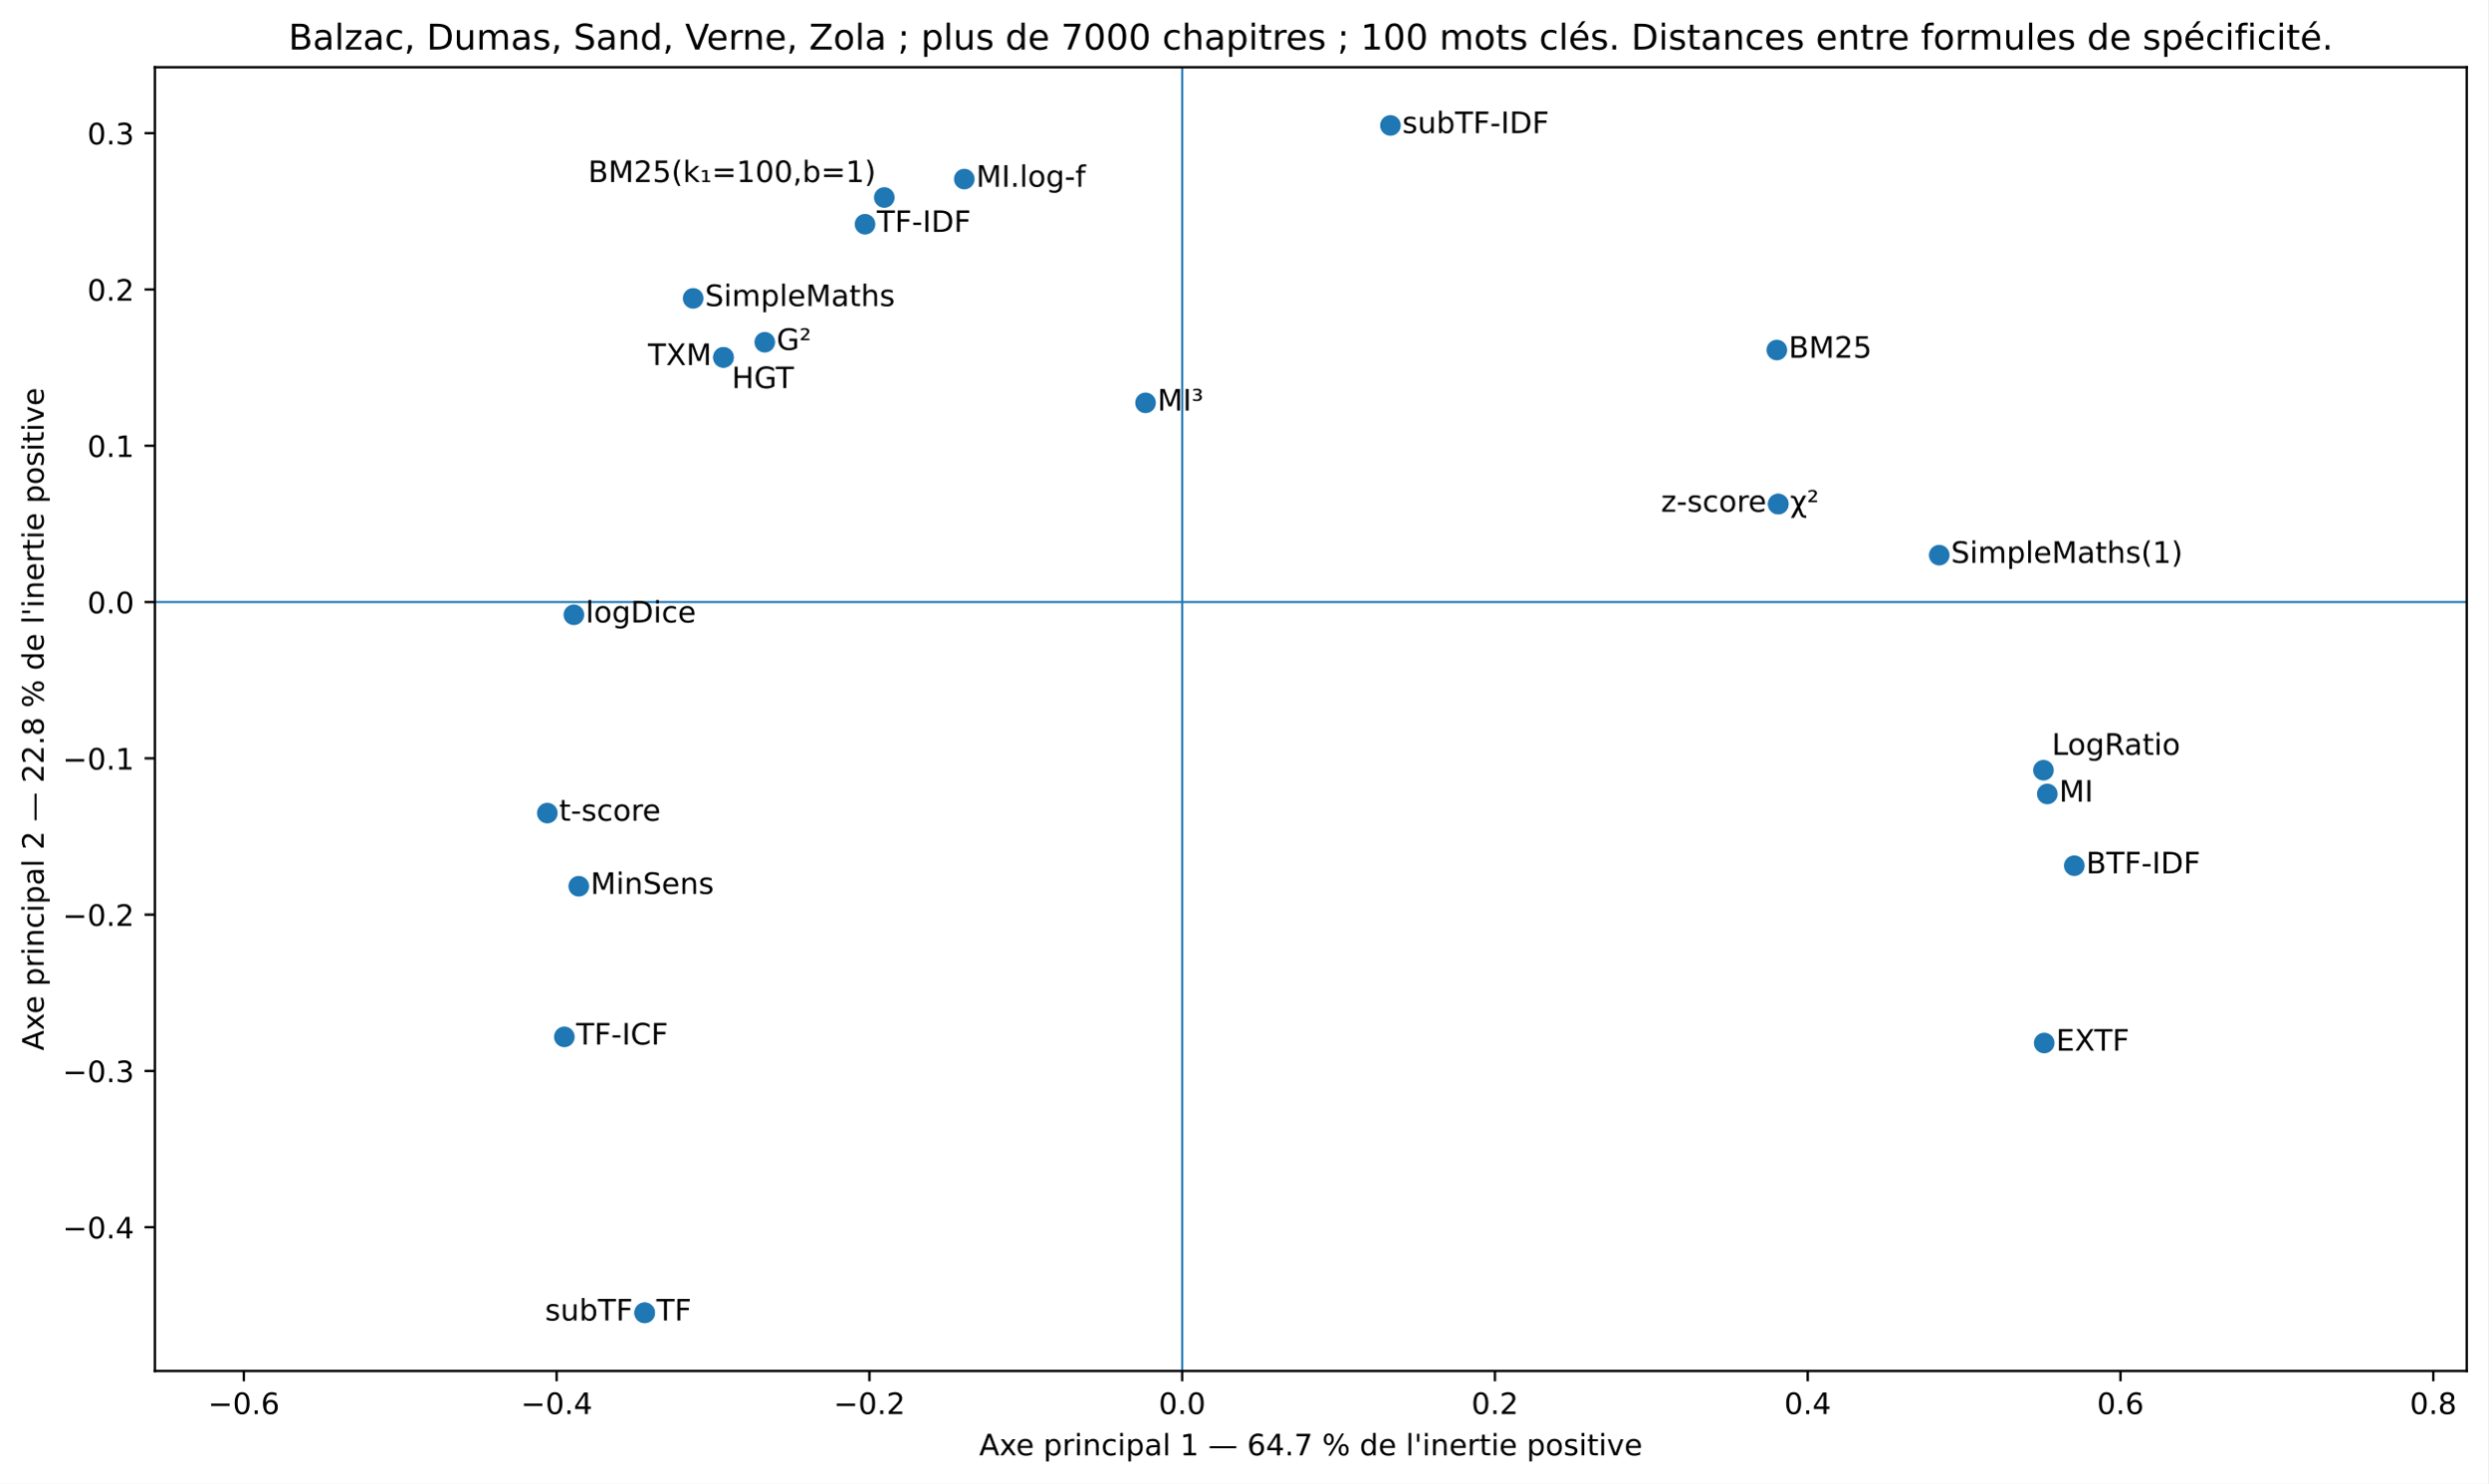
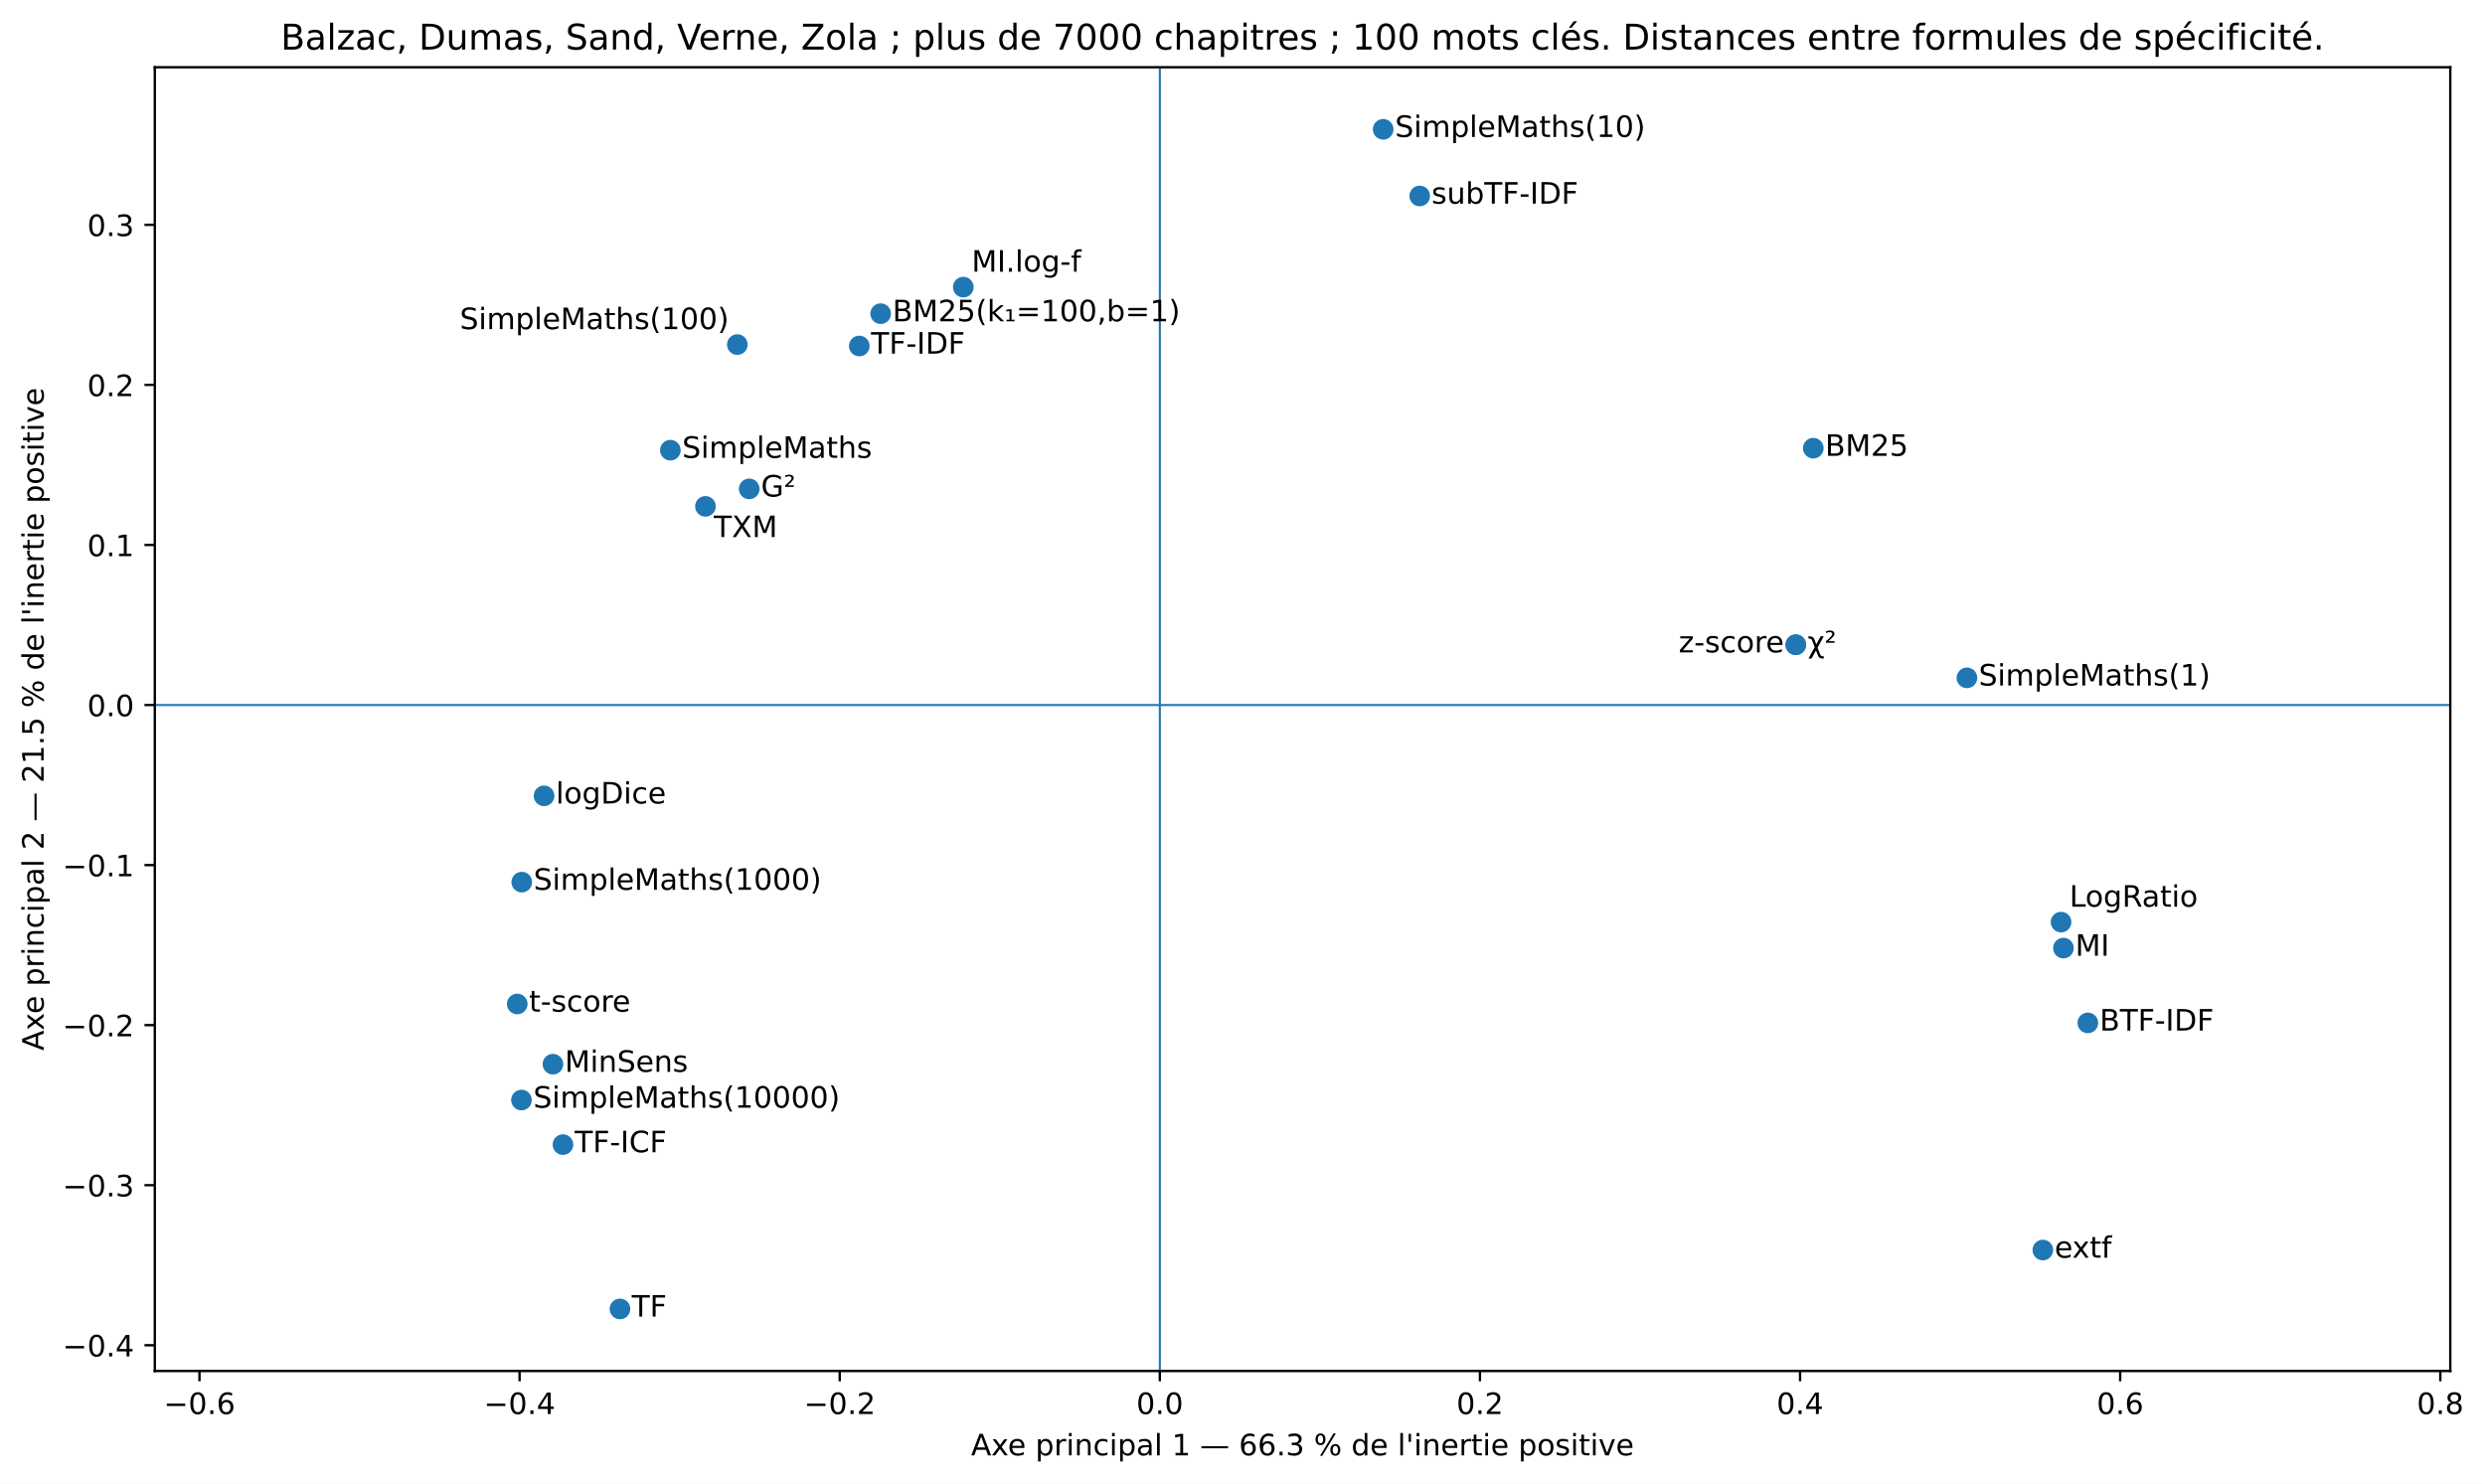
- <svg xmlns="http://www.w3.org/2000/svg" xmlns:xlink="http://www.w3.org/1999/xlink" width="843.075pt" height="503.033pt" viewBox="0 0 843.075 503.033" version="1.1">
+ <svg xmlns="http://www.w3.org/2000/svg" xmlns:xlink="http://www.w3.org/1999/xlink" width="842.508pt" height="503.033pt" viewBox="0 0 842.508 503.033" version="1.1">
  <defs>
    <style type="text/css">*{stroke-linejoin: round; stroke-linecap: butt}</style>
  </defs>
  <g id="figure_1">
    <g id="patch_1">
-       <path d="M 0 503.033  L 843.075 503.033  L 843.075 0  L 0 0  z " style="fill: #ffffff" />
+       <path d="M 0 503.033  L 842.508 503.033  L 842.508 0  L 0 0  z " style="fill: #ffffff" />
    </g>
    <g id="axes_1">
      <g id="patch_2">
-         <path d="M 52.484 464.832  L 835.875 464.832  L 835.875 22.798  L 52.484 22.798  z " style="fill: #ffffff" />
+         <path d="M 52.484 464.832  L 830.739 464.832  L 830.739 22.798  L 52.484 22.798  z " style="fill: #ffffff" />
      </g>
      <g id="line2d_1">
-         <path d="M 52.484 204.124  L 835.875 204.124  " clip-path="url(#p89f773f423)" style="fill: none; stroke: #1f77b4; stroke-width: 0.7; stroke-linecap: square" />
+         <path d="M 52.484 239.035  L 830.739 239.035  " clip-path="url(#p79b3b8abb0)" style="fill: none; stroke: #1f77b4; stroke-width: 0.7; stroke-linecap: square" />
      </g>
      <g id="line2d_2">
-         <path d="M 400.587 464.832  L 400.587 22.798  " clip-path="url(#p89f773f423)" style="fill: none; stroke: #1f77b4; stroke-width: 0.7; stroke-linecap: square" />
+         <path d="M 393.227 464.832  L 393.227 22.798  " clip-path="url(#p79b3b8abb0)" style="fill: none; stroke: #1f77b4; stroke-width: 0.7; stroke-linecap: square" />
      </g>
      <g id="matplotlib.axis_1">
        <g id="xtick_1">
          <g id="line2d_3">
            <defs>
-               <path id="ma978c5c536" d="M 0 0  L 0 3.5  " style="stroke: #000000; stroke-width: 0.8" />
+               <path id="m258243a525" d="M 0 0  L 0 3.5  " style="stroke: #000000; stroke-width: 0.8" />
            </defs>
            <g>
-               <use xlink:href="#ma978c5c536" x="82.622" y="464.832" style="stroke: #000000; stroke-width: 0.8" />
+               <use xlink:href="#m258243a525" x="67.629" y="464.832" style="stroke: #000000; stroke-width: 0.8" />
            </g>
          </g>
          <g id="text_1">
-             <text style="font-size: 10px; font-family: 'DejaVu Sans', 'Bitstream Vera Sans', 'Computer Modern Sans Serif', 'Lucida Grande', 'Verdana', 'Geneva', 'Lucid', 'Arial', 'Helvetica', 'Avant Garde', sans-serif; text-anchor: middle" x="82.622" y="479.43" transform="rotate(-0 82.62249 479.4297)">−0.6</text>
+             <text style="font-size: 10px; font-family: 'DejaVu Sans', 'Bitstream Vera Sans', 'Computer Modern Sans Serif', 'Lucida Grande', 'Verdana', 'Geneva', 'Lucid', 'Arial', 'Helvetica', 'Avant Garde', sans-serif; text-anchor: middle" x="67.629" y="479.43" transform="rotate(-0 67.62902 479.4297)">−0.6</text>
          </g>
        </g>
        <g id="xtick_2">
          <g id="line2d_4">
            <g>
-               <use xlink:href="#ma978c5c536" x="188.611" y="464.832" style="stroke: #000000; stroke-width: 0.8" />
+               <use xlink:href="#m258243a525" x="176.162" y="464.832" style="stroke: #000000; stroke-width: 0.8" />
            </g>
          </g>
          <g id="text_2">
-             <text style="font-size: 10px; font-family: 'DejaVu Sans', 'Bitstream Vera Sans', 'Computer Modern Sans Serif', 'Lucida Grande', 'Verdana', 'Geneva', 'Lucid', 'Arial', 'Helvetica', 'Avant Garde', sans-serif; text-anchor: middle" x="188.611" y="479.43" transform="rotate(-0 188.6108 479.4297)">−0.4</text>
+             <text style="font-size: 10px; font-family: 'DejaVu Sans', 'Bitstream Vera Sans', 'Computer Modern Sans Serif', 'Lucida Grande', 'Verdana', 'Geneva', 'Lucid', 'Arial', 'Helvetica', 'Avant Garde', sans-serif; text-anchor: middle" x="176.162" y="479.43" transform="rotate(-0 176.1616 479.4297)">−0.4</text>
          </g>
        </g>
        <g id="xtick_3">
          <g id="line2d_5">
            <g>
-               <use xlink:href="#ma978c5c536" x="294.599" y="464.832" style="stroke: #000000; stroke-width: 0.8" />
+               <use xlink:href="#m258243a525" x="284.694" y="464.832" style="stroke: #000000; stroke-width: 0.8" />
            </g>
          </g>
          <g id="text_3">
-             <text style="font-size: 10px; font-family: 'DejaVu Sans', 'Bitstream Vera Sans', 'Computer Modern Sans Serif', 'Lucida Grande', 'Verdana', 'Geneva', 'Lucid', 'Arial', 'Helvetica', 'Avant Garde', sans-serif; text-anchor: middle" x="294.599" y="479.43" transform="rotate(-0 294.599 479.4297)">−0.2</text>
+             <text style="font-size: 10px; font-family: 'DejaVu Sans', 'Bitstream Vera Sans', 'Computer Modern Sans Serif', 'Lucida Grande', 'Verdana', 'Geneva', 'Lucid', 'Arial', 'Helvetica', 'Avant Garde', sans-serif; text-anchor: middle" x="284.694" y="479.43" transform="rotate(-0 284.6941 479.4297)">−0.2</text>
          </g>
        </g>
        <g id="xtick_4">
          <g id="line2d_6">
            <g>
-               <use xlink:href="#ma978c5c536" x="400.587" y="464.832" style="stroke: #000000; stroke-width: 0.8" />
+               <use xlink:href="#m258243a525" x="393.227" y="464.832" style="stroke: #000000; stroke-width: 0.8" />
            </g>
          </g>
          <g id="text_4">
-             <text style="font-size: 10px; font-family: 'DejaVu Sans', 'Bitstream Vera Sans', 'Computer Modern Sans Serif', 'Lucida Grande', 'Verdana', 'Geneva', 'Lucid', 'Arial', 'Helvetica', 'Avant Garde', sans-serif; text-anchor: middle" x="400.587" y="479.43" transform="rotate(-0 400.5873 479.4297)">0.0</text>
+             <text style="font-size: 10px; font-family: 'DejaVu Sans', 'Bitstream Vera Sans', 'Computer Modern Sans Serif', 'Lucida Grande', 'Verdana', 'Geneva', 'Lucid', 'Arial', 'Helvetica', 'Avant Garde', sans-serif; text-anchor: middle" x="393.227" y="479.43" transform="rotate(-0 393.2267 479.4297)">0.0</text>
          </g>
        </g>
        <g id="xtick_5">
          <g id="line2d_7">
            <g>
-               <use xlink:href="#ma978c5c536" x="506.576" y="464.832" style="stroke: #000000; stroke-width: 0.8" />
+               <use xlink:href="#m258243a525" x="501.759" y="464.832" style="stroke: #000000; stroke-width: 0.8" />
            </g>
          </g>
          <g id="text_5">
-             <text style="font-size: 10px; font-family: 'DejaVu Sans', 'Bitstream Vera Sans', 'Computer Modern Sans Serif', 'Lucida Grande', 'Verdana', 'Geneva', 'Lucid', 'Arial', 'Helvetica', 'Avant Garde', sans-serif; text-anchor: middle" x="506.576" y="479.43" transform="rotate(-0 506.5756 479.4297)">0.2</text>
+             <text style="font-size: 10px; font-family: 'DejaVu Sans', 'Bitstream Vera Sans', 'Computer Modern Sans Serif', 'Lucida Grande', 'Verdana', 'Geneva', 'Lucid', 'Arial', 'Helvetica', 'Avant Garde', sans-serif; text-anchor: middle" x="501.759" y="479.43" transform="rotate(-0 501.7592 479.4297)">0.2</text>
          </g>
        </g>
        <g id="xtick_6">
          <g id="line2d_8">
            <g>
-               <use xlink:href="#ma978c5c536" x="612.564" y="464.832" style="stroke: #000000; stroke-width: 0.8" />
+               <use xlink:href="#m258243a525" x="610.292" y="464.832" style="stroke: #000000; stroke-width: 0.8" />
            </g>
          </g>
          <g id="text_6">
-             <text style="font-size: 10px; font-family: 'DejaVu Sans', 'Bitstream Vera Sans', 'Computer Modern Sans Serif', 'Lucida Grande', 'Verdana', 'Geneva', 'Lucid', 'Arial', 'Helvetica', 'Avant Garde', sans-serif; text-anchor: middle" x="612.564" y="479.43" transform="rotate(-0 612.5639 479.4297)">0.4</text>
+             <text style="font-size: 10px; font-family: 'DejaVu Sans', 'Bitstream Vera Sans', 'Computer Modern Sans Serif', 'Lucida Grande', 'Verdana', 'Geneva', 'Lucid', 'Arial', 'Helvetica', 'Avant Garde', sans-serif; text-anchor: middle" x="610.292" y="479.43" transform="rotate(-0 610.2918 479.4297)">0.4</text>
          </g>
        </g>
        <g id="xtick_7">
          <g id="line2d_9">
            <g>
-               <use xlink:href="#ma978c5c536" x="718.552" y="464.832" style="stroke: #000000; stroke-width: 0.8" />
+               <use xlink:href="#m258243a525" x="718.824" y="464.832" style="stroke: #000000; stroke-width: 0.8" />
            </g>
          </g>
          <g id="text_7">
-             <text style="font-size: 10px; font-family: 'DejaVu Sans', 'Bitstream Vera Sans', 'Computer Modern Sans Serif', 'Lucida Grande', 'Verdana', 'Geneva', 'Lucid', 'Arial', 'Helvetica', 'Avant Garde', sans-serif; text-anchor: middle" x="718.552" y="479.43" transform="rotate(-0 718.5521 479.4297)">0.6</text>
+             <text style="font-size: 10px; font-family: 'DejaVu Sans', 'Bitstream Vera Sans', 'Computer Modern Sans Serif', 'Lucida Grande', 'Verdana', 'Geneva', 'Lucid', 'Arial', 'Helvetica', 'Avant Garde', sans-serif; text-anchor: middle" x="718.824" y="479.43" transform="rotate(-0 718.8243 479.4297)">0.6</text>
          </g>
        </g>
        <g id="xtick_8">
          <g id="line2d_10">
            <g>
-               <use xlink:href="#ma978c5c536" x="824.54" y="464.832" style="stroke: #000000; stroke-width: 0.8" />
+               <use xlink:href="#m258243a525" x="827.357" y="464.832" style="stroke: #000000; stroke-width: 0.8" />
            </g>
          </g>
          <g id="text_8">
-             <text style="font-size: 10px; font-family: 'DejaVu Sans', 'Bitstream Vera Sans', 'Computer Modern Sans Serif', 'Lucida Grande', 'Verdana', 'Geneva', 'Lucid', 'Arial', 'Helvetica', 'Avant Garde', sans-serif; text-anchor: middle" x="824.54" y="479.43" transform="rotate(-0 824.5404 479.4297)">0.8</text>
+             <text style="font-size: 10px; font-family: 'DejaVu Sans', 'Bitstream Vera Sans', 'Computer Modern Sans Serif', 'Lucida Grande', 'Verdana', 'Geneva', 'Lucid', 'Arial', 'Helvetica', 'Avant Garde', sans-serif; text-anchor: middle" x="827.357" y="479.43" transform="rotate(-0 827.3569 479.4297)">0.8</text>
          </g>
        </g>
        <g id="text_9">
-           <text style="font-size: 10px; font-family: 'DejaVu Sans', 'Bitstream Vera Sans', 'Computer Modern Sans Serif', 'Lucida Grande', 'Verdana', 'Geneva', 'Lucid', 'Arial', 'Helvetica', 'Avant Garde', sans-serif; text-anchor: middle" x="444.179" y="493.43" transform="rotate(-0 444.1793 493.4304)">Axe principal 1 — 64.7 % de l'inertie positive</text>
+           <text style="font-size: 10px; font-family: 'DejaVu Sans', 'Bitstream Vera Sans', 'Computer Modern Sans Serif', 'Lucida Grande', 'Verdana', 'Geneva', 'Lucid', 'Arial', 'Helvetica', 'Avant Garde', sans-serif; text-anchor: middle" x="441.611" y="493.43" transform="rotate(-0 441.6115 493.4304)">Axe principal 1 — 66.3 % de l'inertie positive</text>
        </g>
      </g>
      <g id="matplotlib.axis_2">
        <g id="ytick_1">
          <g id="line2d_11">
            <defs>
-               <path id="m18719c0e37" d="M 0 0  L -3.5 0  " style="stroke: #000000; stroke-width: 0.8" />
+               <path id="md34af75c90" d="M 0 0  L -3.5 0  " style="stroke: #000000; stroke-width: 0.8" />
            </defs>
            <g>
-               <use xlink:href="#m18719c0e37" x="52.484" y="416.1" style="stroke: #000000; stroke-width: 0.8" />
+               <use xlink:href="#md34af75c90" x="52.484" y="456.1" style="stroke: #000000; stroke-width: 0.8" />
            </g>
          </g>
          <g id="text_10">
-             <text style="font-size: 10px; font-family: 'DejaVu Sans', 'Bitstream Vera Sans', 'Computer Modern Sans Serif', 'Lucida Grande', 'Verdana', 'Geneva', 'Lucid', 'Arial', 'Helvetica', 'Avant Garde', sans-serif; text-anchor: end" x="45.484" y="419.899" transform="rotate(-0 45.48359 419.8989)">−0.4</text>
+             <text style="font-size: 10px; font-family: 'DejaVu Sans', 'Bitstream Vera Sans', 'Computer Modern Sans Serif', 'Lucida Grande', 'Verdana', 'Geneva', 'Lucid', 'Arial', 'Helvetica', 'Avant Garde', sans-serif; text-anchor: end" x="45.484" y="459.899" transform="rotate(-0 45.48359 459.8986)">−0.4</text>
          </g>
        </g>
        <g id="ytick_2">
          <g id="line2d_12">
            <g>
-               <use xlink:href="#m18719c0e37" x="52.484" y="363.106" style="stroke: #000000; stroke-width: 0.8" />
+               <use xlink:href="#md34af75c90" x="52.484" y="401.833" style="stroke: #000000; stroke-width: 0.8" />
            </g>
          </g>
          <g id="text_11">
-             <text style="font-size: 10px; font-family: 'DejaVu Sans', 'Bitstream Vera Sans', 'Computer Modern Sans Serif', 'Lucida Grande', 'Verdana', 'Geneva', 'Lucid', 'Arial', 'Helvetica', 'Avant Garde', sans-serif; text-anchor: end" x="45.484" y="366.905" transform="rotate(-0 45.48359 366.9048)">−0.3</text>
+             <text style="font-size: 10px; font-family: 'DejaVu Sans', 'Bitstream Vera Sans', 'Computer Modern Sans Serif', 'Lucida Grande', 'Verdana', 'Geneva', 'Lucid', 'Arial', 'Helvetica', 'Avant Garde', sans-serif; text-anchor: end" x="45.484" y="405.632" transform="rotate(-0 45.48359 405.6323)">−0.3</text>
          </g>
        </g>
        <g id="ytick_3">
          <g id="line2d_13">
            <g>
-               <use xlink:href="#m18719c0e37" x="52.484" y="310.112" style="stroke: #000000; stroke-width: 0.8" />
+               <use xlink:href="#md34af75c90" x="52.484" y="347.567" style="stroke: #000000; stroke-width: 0.8" />
            </g>
          </g>
          <g id="text_12">
-             <text style="font-size: 10px; font-family: 'DejaVu Sans', 'Bitstream Vera Sans', 'Computer Modern Sans Serif', 'Lucida Grande', 'Verdana', 'Geneva', 'Lucid', 'Arial', 'Helvetica', 'Avant Garde', sans-serif; text-anchor: end" x="45.484" y="313.911" transform="rotate(-0 45.48359 313.9106)">−0.2</text>
+             <text style="font-size: 10px; font-family: 'DejaVu Sans', 'Bitstream Vera Sans', 'Computer Modern Sans Serif', 'Lucida Grande', 'Verdana', 'Geneva', 'Lucid', 'Arial', 'Helvetica', 'Avant Garde', sans-serif; text-anchor: end" x="45.484" y="351.366" transform="rotate(-0 45.48359 351.366)">−0.2</text>
          </g>
        </g>
        <g id="ytick_4">
          <g id="line2d_14">
            <g>
-               <use xlink:href="#m18719c0e37" x="52.484" y="257.118" style="stroke: #000000; stroke-width: 0.8" />
+               <use xlink:href="#md34af75c90" x="52.484" y="293.301" style="stroke: #000000; stroke-width: 0.8" />
            </g>
          </g>
          <g id="text_13">
-             <text style="font-size: 10px; font-family: 'DejaVu Sans', 'Bitstream Vera Sans', 'Computer Modern Sans Serif', 'Lucida Grande', 'Verdana', 'Geneva', 'Lucid', 'Arial', 'Helvetica', 'Avant Garde', sans-serif; text-anchor: end" x="45.484" y="260.916" transform="rotate(-0 45.48359 260.9165)">−0.1</text>
+             <text style="font-size: 10px; font-family: 'DejaVu Sans', 'Bitstream Vera Sans', 'Computer Modern Sans Serif', 'Lucida Grande', 'Verdana', 'Geneva', 'Lucid', 'Arial', 'Helvetica', 'Avant Garde', sans-serif; text-anchor: end" x="45.484" y="297.1" transform="rotate(-0 45.48359 297.0998)">−0.1</text>
          </g>
        </g>
        <g id="ytick_5">
          <g id="line2d_15">
            <g>
-               <use xlink:href="#m18719c0e37" x="52.484" y="204.124" style="stroke: #000000; stroke-width: 0.8" />
+               <use xlink:href="#md34af75c90" x="52.484" y="239.035" style="stroke: #000000; stroke-width: 0.8" />
            </g>
          </g>
          <g id="text_14">
-             <text style="font-size: 10px; font-family: 'DejaVu Sans', 'Bitstream Vera Sans', 'Computer Modern Sans Serif', 'Lucida Grande', 'Verdana', 'Geneva', 'Lucid', 'Arial', 'Helvetica', 'Avant Garde', sans-serif; text-anchor: end" x="45.484" y="207.922" transform="rotate(-0 45.48359 207.9223)">0.0</text>
+             <text style="font-size: 10px; font-family: 'DejaVu Sans', 'Bitstream Vera Sans', 'Computer Modern Sans Serif', 'Lucida Grande', 'Verdana', 'Geneva', 'Lucid', 'Arial', 'Helvetica', 'Avant Garde', sans-serif; text-anchor: end" x="45.484" y="242.833" transform="rotate(-0 45.48359 242.8335)">0.0</text>
          </g>
        </g>
        <g id="ytick_6">
          <g id="line2d_16">
            <g>
-               <use xlink:href="#m18719c0e37" x="52.484" y="151.129" style="stroke: #000000; stroke-width: 0.8" />
+               <use xlink:href="#md34af75c90" x="52.484" y="184.768" style="stroke: #000000; stroke-width: 0.8" />
            </g>
          </g>
          <g id="text_15">
-             <text style="font-size: 10px; font-family: 'DejaVu Sans', 'Bitstream Vera Sans', 'Computer Modern Sans Serif', 'Lucida Grande', 'Verdana', 'Geneva', 'Lucid', 'Arial', 'Helvetica', 'Avant Garde', sans-serif; text-anchor: end" x="45.484" y="154.928" transform="rotate(-0 45.48359 154.9282)">0.1</text>
+             <text style="font-size: 10px; font-family: 'DejaVu Sans', 'Bitstream Vera Sans', 'Computer Modern Sans Serif', 'Lucida Grande', 'Verdana', 'Geneva', 'Lucid', 'Arial', 'Helvetica', 'Avant Garde', sans-serif; text-anchor: end" x="45.484" y="188.567" transform="rotate(-0 45.48359 188.5672)">0.1</text>
          </g>
        </g>
        <g id="ytick_7">
          <g id="line2d_17">
            <g>
-               <use xlink:href="#m18719c0e37" x="52.484" y="98.135" style="stroke: #000000; stroke-width: 0.8" />
+               <use xlink:href="#md34af75c90" x="52.484" y="130.502" style="stroke: #000000; stroke-width: 0.8" />
            </g>
          </g>
          <g id="text_16">
-             <text style="font-size: 10px; font-family: 'DejaVu Sans', 'Bitstream Vera Sans', 'Computer Modern Sans Serif', 'Lucida Grande', 'Verdana', 'Geneva', 'Lucid', 'Arial', 'Helvetica', 'Avant Garde', sans-serif; text-anchor: end" x="45.484" y="101.934" transform="rotate(-0 45.48359 101.9341)">0.2</text>
+             <text style="font-size: 10px; font-family: 'DejaVu Sans', 'Bitstream Vera Sans', 'Computer Modern Sans Serif', 'Lucida Grande', 'Verdana', 'Geneva', 'Lucid', 'Arial', 'Helvetica', 'Avant Garde', sans-serif; text-anchor: end" x="45.484" y="134.301" transform="rotate(-0 45.48359 134.3009)">0.2</text>
          </g>
        </g>
        <g id="ytick_8">
          <g id="line2d_18">
            <g>
-               <use xlink:href="#m18719c0e37" x="52.484" y="45.141" style="stroke: #000000; stroke-width: 0.8" />
+               <use xlink:href="#md34af75c90" x="52.484" y="76.236" style="stroke: #000000; stroke-width: 0.8" />
            </g>
          </g>
          <g id="text_17">
-             <text style="font-size: 10px; font-family: 'DejaVu Sans', 'Bitstream Vera Sans', 'Computer Modern Sans Serif', 'Lucida Grande', 'Verdana', 'Geneva', 'Lucid', 'Arial', 'Helvetica', 'Avant Garde', sans-serif; text-anchor: end" x="45.484" y="48.94" transform="rotate(-0 45.48359 48.93993)">0.3</text>
+             <text style="font-size: 10px; font-family: 'DejaVu Sans', 'Bitstream Vera Sans', 'Computer Modern Sans Serif', 'Lucida Grande', 'Verdana', 'Geneva', 'Lucid', 'Arial', 'Helvetica', 'Avant Garde', sans-serif; text-anchor: end" x="45.484" y="80.035" transform="rotate(-0 45.48359 80.03466)">0.3</text>
          </g>
        </g>
        <g id="text_18">
-           <text style="font-size: 10px; font-family: 'DejaVu Sans', 'Bitstream Vera Sans', 'Computer Modern Sans Serif', 'Lucida Grande', 'Verdana', 'Geneva', 'Lucid', 'Arial', 'Helvetica', 'Avant Garde', sans-serif; text-anchor: middle" x="14.798" y="243.815" transform="rotate(-90 14.79844 243.8151)">Axe principal 2 — 22.8 % de l'inertie positive</text>
+           <text style="font-size: 10px; font-family: 'DejaVu Sans', 'Bitstream Vera Sans', 'Computer Modern Sans Serif', 'Lucida Grande', 'Verdana', 'Geneva', 'Lucid', 'Arial', 'Helvetica', 'Avant Garde', sans-serif; text-anchor: middle" x="14.798" y="243.815" transform="rotate(-90 14.79844 243.8151)">Axe principal 2 — 21.5 % de l'inertie positive</text>
        </g>
      </g>
      <g id="patch_3">
        <path d="M 52.484 464.832  L 52.484 22.798  " style="fill: none; stroke: #000000; stroke-width: 0.8; stroke-linejoin: miter; stroke-linecap: square" />
      </g>
      <g id="patch_4">
-         <path d="M 835.875 464.832  L 835.875 22.798  " style="fill: none; stroke: #000000; stroke-width: 0.8; stroke-linejoin: miter; stroke-linecap: square" />
+         <path d="M 830.739 464.832  L 830.739 22.798  " style="fill: none; stroke: #000000; stroke-width: 0.8; stroke-linejoin: miter; stroke-linecap: square" />
      </g>
      <g id="patch_5">
-         <path d="M 52.484 464.832  L 835.875 464.832  " style="fill: none; stroke: #000000; stroke-width: 0.8; stroke-linejoin: miter; stroke-linecap: square" />
+         <path d="M 52.484 464.832  L 830.739 464.832  " style="fill: none; stroke: #000000; stroke-width: 0.8; stroke-linejoin: miter; stroke-linecap: square" />
      </g>
      <g id="patch_6">
-         <path d="M 52.484 22.798  L 835.875 22.798  " style="fill: none; stroke: #000000; stroke-width: 0.8; stroke-linejoin: miter; stroke-linecap: square" />
+         <path d="M 52.484 22.798  L 830.739 22.798  " style="fill: none; stroke: #000000; stroke-width: 0.8; stroke-linejoin: miter; stroke-linecap: square" />
      </g>
      <g id="PathCollection_1">
        <defs>
-           <path id="m493b0802a3" d="M 0 3  C 0.796 3 1.559 2.684 2.121 2.121  C 2.684 1.559 3 0.796 3 0  C 3 -0.796 2.684 -1.559 2.121 -2.121  C 1.559 -2.684 0.796 -3 0 -3  C -0.796 -3 -1.559 -2.684 -2.121 -2.121  C -2.684 -1.559 -3 -0.796 -3 0  C -3 0.796 -2.684 1.559 -2.121 2.121  C -1.559 2.684 -0.796 3 0 3  z " style="stroke: #1f77b4" />
+           <path id="m385b612e48" d="M 0 3  C 0.796 3 1.559 2.684 2.121 2.121  C 2.684 1.559 3 0.796 3 0  C 3 -0.796 2.684 -1.559 2.121 -2.121  C 1.559 -2.684 0.796 -3 0 -3  C -0.796 -3 -1.559 -2.684 -2.121 -2.121  C -2.684 -1.559 -3 -0.796 -3 0  C -3 0.796 -2.684 1.559 -2.121 2.121  C -1.559 2.684 -0.796 3 0 3  z " style="stroke: #1f77b4" />
        </defs>
-         <g clip-path="url(#p89f773f423)">
-           <use xlink:href="#m493b0802a3" x="218.446" y="445.109" style="fill: #1f77b4; stroke: #1f77b4" />
-           <use xlink:href="#m493b0802a3" x="218.446" y="445.109" style="fill: #1f77b4; stroke: #1f77b4" />
-           <use xlink:href="#m493b0802a3" x="293.117" y="76.024" style="fill: #1f77b4; stroke: #1f77b4" />
-           <use xlink:href="#m493b0802a3" x="471.169" y="42.521" style="fill: #1f77b4; stroke: #1f77b4" />
-           <use xlink:href="#m493b0802a3" x="702.9" y="293.514" style="fill: #1f77b4; stroke: #1f77b4" />
-           <use xlink:href="#m493b0802a3" x="191.228" y="351.552" style="fill: #1f77b4; stroke: #1f77b4" />
-           <use xlink:href="#m493b0802a3" x="602.103" y="118.672" style="fill: #1f77b4; stroke: #1f77b4" />
-           <use xlink:href="#m493b0802a3" x="259.146" y="116.032" style="fill: #1f77b4; stroke: #1f77b4" />
-           <use xlink:href="#m493b0802a3" x="245.146" y="121.163" style="fill: #1f77b4; stroke: #1f77b4" />
-           <use xlink:href="#m493b0802a3" x="245.146" y="121.163" style="fill: #1f77b4; stroke: #1f77b4" />
-           <use xlink:href="#m493b0802a3" x="602.579" y="170.896" style="fill: #1f77b4; stroke: #1f77b4" />
-           <use xlink:href="#m493b0802a3" x="602.579" y="170.896" style="fill: #1f77b4; stroke: #1f77b4" />
-           <use xlink:href="#m493b0802a3" x="185.459" y="275.675" style="fill: #1f77b4; stroke: #1f77b4" />
-           <use xlink:href="#m493b0802a3" x="693.747" y="269.193" style="fill: #1f77b4; stroke: #1f77b4" />
-           <use xlink:href="#m493b0802a3" x="388.178" y="136.579" style="fill: #1f77b4; stroke: #1f77b4" />
-           <use xlink:href="#m493b0802a3" x="326.755" y="60.709" style="fill: #1f77b4; stroke: #1f77b4" />
-           <use xlink:href="#m493b0802a3" x="194.457" y="208.443" style="fill: #1f77b4; stroke: #1f77b4" />
-           <use xlink:href="#m493b0802a3" x="692.445" y="261.141" style="fill: #1f77b4; stroke: #1f77b4" />
-           <use xlink:href="#m493b0802a3" x="234.878" y="101.161" style="fill: #1f77b4; stroke: #1f77b4" />
-           <use xlink:href="#m493b0802a3" x="196.114" y="300.478" style="fill: #1f77b4; stroke: #1f77b4" />
-           <use xlink:href="#m493b0802a3" x="299.647" y="66.956" style="fill: #1f77b4; stroke: #1f77b4" />
-           <use xlink:href="#m493b0802a3" x="692.7" y="353.63" style="fill: #1f77b4; stroke: #1f77b4" />
-           <use xlink:href="#m493b0802a3" x="657.126" y="188.223" style="fill: #1f77b4; stroke: #1f77b4" />
+         <g clip-path="url(#p79b3b8abb0)">
+           <use xlink:href="#m385b612e48" x="210.195" y="443.79" style="fill: #1f77b4; stroke: #1f77b4" />
+           <use xlink:href="#m385b612e48" x="291.33" y="117.31" style="fill: #1f77b4; stroke: #1f77b4" />
+           <use xlink:href="#m385b612e48" x="481.334" y="66.447" style="fill: #1f77b4; stroke: #1f77b4" />
+           <use xlink:href="#m385b612e48" x="707.857" y="346.812" style="fill: #1f77b4; stroke: #1f77b4" />
+           <use xlink:href="#m385b612e48" x="190.868" y="388.075" style="fill: #1f77b4; stroke: #1f77b4" />
+           <use xlink:href="#m385b612e48" x="614.778" y="151.953" style="fill: #1f77b4; stroke: #1f77b4" />
+           <use xlink:href="#m385b612e48" x="254.011" y="165.758" style="fill: #1f77b4; stroke: #1f77b4" />
+           <use xlink:href="#m385b612e48" x="239.178" y="171.678" style="fill: #1f77b4; stroke: #1f77b4" />
+           <use xlink:href="#m385b612e48" x="608.845" y="218.6" style="fill: #1f77b4; stroke: #1f77b4" />
+           <use xlink:href="#m385b612e48" x="608.845" y="218.6" style="fill: #1f77b4; stroke: #1f77b4" />
+           <use xlink:href="#m385b612e48" x="175.365" y="340.398" style="fill: #1f77b4; stroke: #1f77b4" />
+           <use xlink:href="#m385b612e48" x="699.587" y="321.447" style="fill: #1f77b4; stroke: #1f77b4" />
+           <use xlink:href="#m385b612e48" x="326.591" y="97.348" style="fill: #1f77b4; stroke: #1f77b4" />
+           <use xlink:href="#m385b612e48" x="184.451" y="269.828" style="fill: #1f77b4; stroke: #1f77b4" />
+           <use xlink:href="#m385b612e48" x="698.78" y="312.642" style="fill: #1f77b4; stroke: #1f77b4" />
+           <use xlink:href="#m385b612e48" x="227.279" y="152.636" style="fill: #1f77b4; stroke: #1f77b4" />
+           <use xlink:href="#m385b612e48" x="187.47" y="360.802" style="fill: #1f77b4; stroke: #1f77b4" />
+           <use xlink:href="#m385b612e48" x="298.58" y="106.346" style="fill: #1f77b4; stroke: #1f77b4" />
+           <use xlink:href="#m385b612e48" x="692.599" y="423.822" style="fill: #1f77b4; stroke: #1f77b4" />
+           <use xlink:href="#m385b612e48" x="666.864" y="229.822" style="fill: #1f77b4; stroke: #1f77b4" />
+           <use xlink:href="#m385b612e48" x="468.952" y="43.841" style="fill: #1f77b4; stroke: #1f77b4" />
+           <use xlink:href="#m385b612e48" x="249.981" y="116.83" style="fill: #1f77b4; stroke: #1f77b4" />
+           <use xlink:href="#m385b612e48" x="176.899" y="299.081" style="fill: #1f77b4; stroke: #1f77b4" />
+           <use xlink:href="#m385b612e48" x="176.799" y="372.968" style="fill: #1f77b4; stroke: #1f77b4" />
        </g>
      </g>
      <g id="text_19">
-         <text style="font-size: 10px; font-family: 'DejaVu Sans', 'Bitstream Vera Sans', 'Computer Modern Sans Serif', 'Lucida Grande', 'Verdana', 'Geneva', 'Lucid', 'Arial', 'Helvetica', 'Avant Garde', sans-serif; text-anchor: start" x="263.146" y="118.63" transform="rotate(-0 263.1455 118.6298)">G²</text>
+         <text style="font-size: 10px; font-family: 'DejaVu Sans', 'Bitstream Vera Sans', 'Computer Modern Sans Serif', 'Lucida Grande', 'Verdana', 'Geneva', 'Lucid', 'Arial', 'Helvetica', 'Avant Garde', sans-serif; text-anchor: end" x="247.153" y="111.599" transform="rotate(-0 247.1525 111.5989)">SimpleMaths(100)</text>
      </g>
      <g id="text_20">
-         <text style="font-size: 10px; font-family: 'DejaVu Sans', 'Bitstream Vera Sans', 'Computer Modern Sans Serif', 'Lucida Grande', 'Verdana', 'Geneva', 'Lucid', 'Arial', 'Helvetica', 'Avant Garde', sans-serif; text-anchor: start" x="297.117" y="78.622" transform="rotate(-0 297.1166 78.62154)">TF-IDF</text>
+         <text style="font-size: 10px; font-family: 'DejaVu Sans', 'Bitstream Vera Sans', 'Computer Modern Sans Serif', 'Lucida Grande', 'Verdana', 'Geneva', 'Lucid', 'Arial', 'Helvetica', 'Avant Garde', sans-serif; text-anchor: start" x="194.868" y="390.672" transform="rotate(-0 194.8681 390.6724)">TF-ICF</text>
      </g>
      <g id="text_21">
-         <text style="font-size: 10px; font-family: 'DejaVu Sans', 'Bitstream Vera Sans', 'Computer Modern Sans Serif', 'Lucida Grande', 'Verdana', 'Geneva', 'Lucid', 'Arial', 'Helvetica', 'Avant Garde', sans-serif; text-anchor: end" x="241.146" y="123.761" transform="rotate(-0 241.1457 123.761)">TXM</text>
+         <text style="font-size: 10px; font-family: 'DejaVu Sans', 'Bitstream Vera Sans', 'Computer Modern Sans Serif', 'Lucida Grande', 'Verdana', 'Geneva', 'Lucid', 'Arial', 'Helvetica', 'Avant Garde', sans-serif; text-anchor: start" x="179.365" y="342.996" transform="rotate(-0 179.3655 342.996)">t-score</text>
      </g>
      <g id="text_22">
-         <text style="font-size: 10px; font-family: 'DejaVu Sans', 'Bitstream Vera Sans', 'Computer Modern Sans Serif', 'Lucida Grande', 'Verdana', 'Geneva', 'Lucid', 'Arial', 'Helvetica', 'Avant Garde', sans-serif; text-anchor: start" x="247.974" y="131.589" transform="rotate(-0 247.9741 131.5894)">HGT</text>
+         <text style="font-size: 10px; font-family: 'DejaVu Sans', 'Bitstream Vera Sans', 'Computer Modern Sans Serif', 'Lucida Grande', 'Verdana', 'Geneva', 'Lucid', 'Arial', 'Helvetica', 'Avant Garde', sans-serif; text-anchor: start" x="295.33" y="119.908" transform="rotate(-0 295.3297 119.9075)">TF-IDF</text>
      </g>
      <g id="text_23">
-         <text style="font-size: 10px; font-family: 'DejaVu Sans', 'Bitstream Vera Sans', 'Computer Modern Sans Serif', 'Lucida Grande', 'Verdana', 'Geneva', 'Lucid', 'Arial', 'Helvetica', 'Avant Garde', sans-serif; text-anchor: start" x="606.579" y="173.494" transform="rotate(-0 606.5785 173.4939)">χ²</text>
+         <text style="font-size: 10px; font-family: 'DejaVu Sans', 'Bitstream Vera Sans', 'Computer Modern Sans Serif', 'Lucida Grande', 'Verdana', 'Geneva', 'Lucid', 'Arial', 'Helvetica', 'Avant Garde', sans-serif; text-anchor: start" x="258.011" y="168.356" transform="rotate(-0 258.0108 168.3556)">G²</text>
      </g>
      <g id="text_24">
-         <text style="font-size: 10px; font-family: 'DejaVu Sans', 'Bitstream Vera Sans', 'Computer Modern Sans Serif', 'Lucida Grande', 'Verdana', 'Geneva', 'Lucid', 'Arial', 'Helvetica', 'Avant Garde', sans-serif; text-anchor: end" x="598.579" y="173.494" transform="rotate(-0 598.5785 173.4939)">z-score</text>
+         <text style="font-size: 10px; font-family: 'DejaVu Sans', 'Bitstream Vera Sans', 'Computer Modern Sans Serif', 'Lucida Grande', 'Verdana', 'Geneva', 'Lucid', 'Arial', 'Helvetica', 'Avant Garde', sans-serif; text-anchor: start" x="242.006" y="182.104" transform="rotate(-0 242.0063 182.1043)">TXM</text>
      </g>
      <g id="text_25">
-         <text style="font-size: 10px; font-family: 'DejaVu Sans', 'Bitstream Vera Sans', 'Computer Modern Sans Serif', 'Lucida Grande', 'Verdana', 'Geneva', 'Lucid', 'Arial', 'Helvetica', 'Avant Garde', sans-serif; text-anchor: start" x="238.878" y="103.759" transform="rotate(-0 238.8776 103.7592)">SimpleMaths</text>
+         <text style="font-size: 10px; font-family: 'DejaVu Sans', 'Bitstream Vera Sans', 'Computer Modern Sans Serif', 'Lucida Grande', 'Verdana', 'Geneva', 'Lucid', 'Arial', 'Helvetica', 'Avant Garde', sans-serif; text-anchor: start" x="231.279" y="155.234" transform="rotate(-0 231.2793 155.2339)">SimpleMaths</text>
      </g>
      <g id="text_26">
-         <text style="font-size: 10px; font-family: 'DejaVu Sans', 'Bitstream Vera Sans', 'Computer Modern Sans Serif', 'Lucida Grande', 'Verdana', 'Geneva', 'Lucid', 'Arial', 'Helvetica', 'Avant Garde', sans-serif; text-anchor: start" x="706.9" y="296.112" transform="rotate(-0 706.8997 296.1118)">BTF-IDF</text>
+         <text style="font-size: 10px; font-family: 'DejaVu Sans', 'Bitstream Vera Sans', 'Computer Modern Sans Serif', 'Lucida Grande', 'Verdana', 'Geneva', 'Lucid', 'Arial', 'Helvetica', 'Avant Garde', sans-serif; text-anchor: start" x="191.47" y="363.4" transform="rotate(-0 191.4704 363.4002)">MinSens</text>
      </g>
      <g id="text_27">
-         <text style="font-size: 10px; font-family: 'DejaVu Sans', 'Bitstream Vera Sans', 'Computer Modern Sans Serif', 'Lucida Grande', 'Verdana', 'Geneva', 'Lucid', 'Arial', 'Helvetica', 'Avant Garde', sans-serif; text-anchor: start" x="606.103" y="121.269" transform="rotate(-0 606.1025 121.2694)">BM25</text>
+         <text style="font-size: 10px; font-family: 'DejaVu Sans', 'Bitstream Vera Sans', 'Computer Modern Sans Serif', 'Lucida Grande', 'Verdana', 'Geneva', 'Lucid', 'Arial', 'Helvetica', 'Avant Garde', sans-serif; text-anchor: start" x="302.58" y="108.944" transform="rotate(-0 302.5804 108.9439)">BM25(k₁=100,b=1)</text>
      </g>
      <g id="text_28">
-         <text style="font-size: 10px; font-family: 'DejaVu Sans', 'Bitstream Vera Sans', 'Computer Modern Sans Serif', 'Lucida Grande', 'Verdana', 'Geneva', 'Lucid', 'Arial', 'Helvetica', 'Avant Garde', sans-serif; text-anchor: start" x="697.747" y="271.791" transform="rotate(-0 697.7468 271.7911)">MI</text>
+         <text style="font-size: 10px; font-family: 'DejaVu Sans', 'Bitstream Vera Sans', 'Computer Modern Sans Serif', 'Lucida Grande', 'Verdana', 'Geneva', 'Lucid', 'Arial', 'Helvetica', 'Avant Garde', sans-serif; text-anchor: start" x="180.799" y="375.566" transform="rotate(-0 180.7988 375.5656)">SimpleMaths(10000)</text>
      </g>
      <g id="text_29">
-         <text style="font-size: 10px; font-family: 'DejaVu Sans', 'Bitstream Vera Sans', 'Computer Modern Sans Serif', 'Lucida Grande', 'Verdana', 'Geneva', 'Lucid', 'Arial', 'Helvetica', 'Avant Garde', sans-serif; text-anchor: start" x="330.755" y="63.307" transform="rotate(-0 330.7546 63.30712)">MI.log-f</text>
+         <text style="font-size: 10px; font-family: 'DejaVu Sans', 'Bitstream Vera Sans', 'Computer Modern Sans Serif', 'Lucida Grande', 'Verdana', 'Geneva', 'Lucid', 'Arial', 'Helvetica', 'Avant Garde', sans-serif; text-anchor: start" x="711.857" y="349.41" transform="rotate(-0 711.8574 349.4101)">BTF-IDF</text>
      </g>
      <g id="text_30">
-         <text style="font-size: 10px; font-family: 'DejaVu Sans', 'Bitstream Vera Sans', 'Computer Modern Sans Serif', 'Lucida Grande', 'Verdana', 'Geneva', 'Lucid', 'Arial', 'Helvetica', 'Avant Garde', sans-serif; text-anchor: start" x="695.273" y="255.91" transform="rotate(-0 695.2731 255.91)">LogRatio</text>
+         <text style="font-size: 10px; font-family: 'DejaVu Sans', 'Bitstream Vera Sans', 'Computer Modern Sans Serif', 'Lucida Grande', 'Verdana', 'Geneva', 'Lucid', 'Arial', 'Helvetica', 'Avant Garde', sans-serif; text-anchor: start" x="612.845" y="221.197" transform="rotate(-0 612.8454 221.1973)">χ²</text>
      </g>
      <g id="text_31">
-         <text style="font-size: 10px; font-family: 'DejaVu Sans', 'Bitstream Vera Sans', 'Computer Modern Sans Serif', 'Lucida Grande', 'Verdana', 'Geneva', 'Lucid', 'Arial', 'Helvetica', 'Avant Garde', sans-serif; text-anchor: start" x="200.114" y="303.076" transform="rotate(-0 200.1144 303.0761)">MinSens</text>
+         <text style="font-size: 10px; font-family: 'DejaVu Sans', 'Bitstream Vera Sans', 'Computer Modern Sans Serif', 'Lucida Grande', 'Verdana', 'Geneva', 'Lucid', 'Arial', 'Helvetica', 'Avant Garde', sans-serif; text-anchor: end" x="604.845" y="221.197" transform="rotate(-0 604.8454 221.1973)">z-score</text>
      </g>
      <g id="text_32">
-         <text style="font-size: 10px; font-family: 'DejaVu Sans', 'Bitstream Vera Sans', 'Computer Modern Sans Serif', 'Lucida Grande', 'Verdana', 'Geneva', 'Lucid', 'Arial', 'Helvetica', 'Avant Garde', sans-serif; text-anchor: end" x="296.818" y="61.725" transform="rotate(-0 296.8181 61.72505)">BM25(k₁=100,b=1)</text>
+         <text style="font-size: 10px; font-family: 'DejaVu Sans', 'Bitstream Vera Sans', 'Computer Modern Sans Serif', 'Lucida Grande', 'Verdana', 'Geneva', 'Lucid', 'Arial', 'Helvetica', 'Avant Garde', sans-serif; text-anchor: start" x="703.587" y="324.044" transform="rotate(-0 703.5872 324.0442)">MI</text>
      </g>
      <g id="text_33">
-         <text style="font-size: 10px; font-family: 'DejaVu Sans', 'Bitstream Vera Sans', 'Computer Modern Sans Serif', 'Lucida Grande', 'Verdana', 'Geneva', 'Lucid', 'Arial', 'Helvetica', 'Avant Garde', sans-serif; text-anchor: start" x="661.126" y="190.821" transform="rotate(-0 661.1261 190.8212)">SimpleMaths(1)</text>
+         <text style="font-size: 10px; font-family: 'DejaVu Sans', 'Bitstream Vera Sans', 'Computer Modern Sans Serif', 'Lucida Grande', 'Verdana', 'Geneva', 'Lucid', 'Arial', 'Helvetica', 'Avant Garde', sans-serif; text-anchor: start" x="329.419" y="92.117" transform="rotate(-0 329.4195 92.11708)">MI.log-f</text>
      </g>
      <g id="text_34">
-         <text style="font-size: 10px; font-family: 'DejaVu Sans', 'Bitstream Vera Sans', 'Computer Modern Sans Serif', 'Lucida Grande', 'Verdana', 'Geneva', 'Lucid', 'Arial', 'Helvetica', 'Avant Garde', sans-serif; text-anchor: start" x="222.446" y="447.707" transform="rotate(-0 222.4465 447.7068)">TF</text>
+         <text style="font-size: 10px; font-family: 'DejaVu Sans', 'Bitstream Vera Sans', 'Computer Modern Sans Serif', 'Lucida Grande', 'Verdana', 'Geneva', 'Lucid', 'Arial', 'Helvetica', 'Avant Garde', sans-serif; text-anchor: start" x="701.608" y="307.411" transform="rotate(-0 701.6081 307.4113)">LogRatio</text>
      </g>
      <g id="text_35">
-         <text style="font-size: 10px; font-family: 'DejaVu Sans', 'Bitstream Vera Sans', 'Computer Modern Sans Serif', 'Lucida Grande', 'Verdana', 'Geneva', 'Lucid', 'Arial', 'Helvetica', 'Avant Garde', sans-serif; text-anchor: end" x="214.446" y="447.707" transform="rotate(-0 214.4465 447.7072)">subTF</text>
+         <text style="font-size: 10px; font-family: 'DejaVu Sans', 'Bitstream Vera Sans', 'Computer Modern Sans Serif', 'Lucida Grande', 'Verdana', 'Geneva', 'Lucid', 'Arial', 'Helvetica', 'Avant Garde', sans-serif; text-anchor: start" x="670.864" y="232.42" transform="rotate(-0 670.864 232.42)">SimpleMaths(1)</text>
      </g>
      <g id="text_36">
-         <text style="font-size: 10px; font-family: 'DejaVu Sans', 'Bitstream Vera Sans', 'Computer Modern Sans Serif', 'Lucida Grande', 'Verdana', 'Geneva', 'Lucid', 'Arial', 'Helvetica', 'Avant Garde', sans-serif; text-anchor: start" x="195.228" y="354.15" transform="rotate(-0 195.2283 354.1497)">TF-ICF</text>
+         <text style="font-size: 10px; font-family: 'DejaVu Sans', 'Bitstream Vera Sans', 'Computer Modern Sans Serif', 'Lucida Grande', 'Verdana', 'Geneva', 'Lucid', 'Arial', 'Helvetica', 'Avant Garde', sans-serif; text-anchor: start" x="180.899" y="301.679" transform="rotate(-0 180.899 301.6791)">SimpleMaths(1000)</text>
      </g>
      <g id="text_37">
-         <text style="font-size: 10px; font-family: 'DejaVu Sans', 'Bitstream Vera Sans', 'Computer Modern Sans Serif', 'Lucida Grande', 'Verdana', 'Geneva', 'Lucid', 'Arial', 'Helvetica', 'Avant Garde', sans-serif; text-anchor: start" x="189.459" y="278.273" transform="rotate(-0 189.4589 278.2727)">t-score</text>
+         <text style="font-size: 10px; font-family: 'DejaVu Sans', 'Bitstream Vera Sans', 'Computer Modern Sans Serif', 'Lucida Grande', 'Verdana', 'Geneva', 'Lucid', 'Arial', 'Helvetica', 'Avant Garde', sans-serif; text-anchor: start" x="214.195" y="446.387" transform="rotate(-0 214.1953 446.3872)">TF</text>
      </g>
      <g id="text_38">
-         <text style="font-size: 10px; font-family: 'DejaVu Sans', 'Bitstream Vera Sans', 'Computer Modern Sans Serif', 'Lucida Grande', 'Verdana', 'Geneva', 'Lucid', 'Arial', 'Helvetica', 'Avant Garde', sans-serif; text-anchor: start" x="475.169" y="45.119" transform="rotate(-0 475.1695 45.119)">subTF-IDF</text>
+         <text style="font-size: 10px; font-family: 'DejaVu Sans', 'Bitstream Vera Sans', 'Computer Modern Sans Serif', 'Lucida Grande', 'Verdana', 'Geneva', 'Lucid', 'Arial', 'Helvetica', 'Avant Garde', sans-serif; text-anchor: start" x="485.334" y="69.045" transform="rotate(-0 485.3336 69.04531)">subTF-IDF</text>
      </g>
      <g id="text_39">
-         <text style="font-size: 10px; font-family: 'DejaVu Sans', 'Bitstream Vera Sans', 'Computer Modern Sans Serif', 'Lucida Grande', 'Verdana', 'Geneva', 'Lucid', 'Arial', 'Helvetica', 'Avant Garde', sans-serif; text-anchor: start" x="392.178" y="139.177" transform="rotate(-0 392.1783 139.1771)">MI³</text>
+         <text style="font-size: 10px; font-family: 'DejaVu Sans', 'Bitstream Vera Sans', 'Computer Modern Sans Serif', 'Lucida Grande', 'Verdana', 'Geneva', 'Lucid', 'Arial', 'Helvetica', 'Avant Garde', sans-serif; text-anchor: start" x="188.451" y="272.426" transform="rotate(-0 188.4508 272.4263)">logDice</text>
      </g>
      <g id="text_40">
-         <text style="font-size: 10px; font-family: 'DejaVu Sans', 'Bitstream Vera Sans', 'Computer Modern Sans Serif', 'Lucida Grande', 'Verdana', 'Geneva', 'Lucid', 'Arial', 'Helvetica', 'Avant Garde', sans-serif; text-anchor: start" x="198.457" y="211.041" transform="rotate(-0 198.4573 211.0406)">logDice</text>
+         <text style="font-size: 10px; font-family: 'DejaVu Sans', 'Bitstream Vera Sans', 'Computer Modern Sans Serif', 'Lucida Grande', 'Verdana', 'Geneva', 'Lucid', 'Arial', 'Helvetica', 'Avant Garde', sans-serif; text-anchor: start" x="472.952" y="46.439" transform="rotate(-0 472.952 46.43861)">SimpleMaths(10)</text>
      </g>
      <g id="text_41">
-         <text style="font-size: 10px; font-family: 'DejaVu Sans', 'Bitstream Vera Sans', 'Computer Modern Sans Serif', 'Lucida Grande', 'Verdana', 'Geneva', 'Lucid', 'Arial', 'Helvetica', 'Avant Garde', sans-serif; text-anchor: start" x="696.7" y="356.227" transform="rotate(-0 696.6995 356.2275)">EXTF</text>
+         <text style="font-size: 10px; font-family: 'DejaVu Sans', 'Bitstream Vera Sans', 'Computer Modern Sans Serif', 'Lucida Grande', 'Verdana', 'Geneva', 'Lucid', 'Arial', 'Helvetica', 'Avant Garde', sans-serif; text-anchor: start" x="618.778" y="154.551" transform="rotate(-0 618.7783 154.5511)">BM25</text>
      </g>
      <g id="text_42">
-         <text style="font-size: 12px; font-family: 'DejaVu Sans', 'Bitstream Vera Sans', 'Computer Modern Sans Serif', 'Lucida Grande', 'Verdana', 'Geneva', 'Lucid', 'Arial', 'Helvetica', 'Avant Garde', sans-serif; text-anchor: middle" x="444.179" y="16.798" transform="rotate(-0 444.1793 16.79812)">Balzac, Dumas, Sand, Verne, Zola ; plus de 7000 chapitres ; 100 mots clés. Distances entre formules de spécificité.</text>
+         <text style="font-size: 10px; font-family: 'DejaVu Sans', 'Bitstream Vera Sans', 'Computer Modern Sans Serif', 'Lucida Grande', 'Verdana', 'Geneva', 'Lucid', 'Arial', 'Helvetica', 'Avant Garde', sans-serif; text-anchor: start" x="696.599" y="426.42" transform="rotate(-0 696.5993 426.4196)">extf</text>
+       </g>
+       <g id="text_43">
+         <text style="font-size: 12px; font-family: 'DejaVu Sans', 'Bitstream Vera Sans', 'Computer Modern Sans Serif', 'Lucida Grande', 'Verdana', 'Geneva', 'Lucid', 'Arial', 'Helvetica', 'Avant Garde', sans-serif; text-anchor: middle" x="441.611" y="16.798" transform="rotate(-0 441.6115 16.79812)">Balzac, Dumas, Sand, Verne, Zola ; plus de 7000 chapitres ; 100 mots clés. Distances entre formules de spécificité.</text>
      </g>
    </g>
  </g>
  <defs>
-     <clipPath id="p89f773f423">
-       <rect x="52.484" y="22.798" width="783.391" height="442.034" />
+     <clipPath id="p79b3b8abb0">
+       <rect x="52.484" y="22.798" width="778.256" height="442.034" />
    </clipPath>
  </defs>
</svg>
